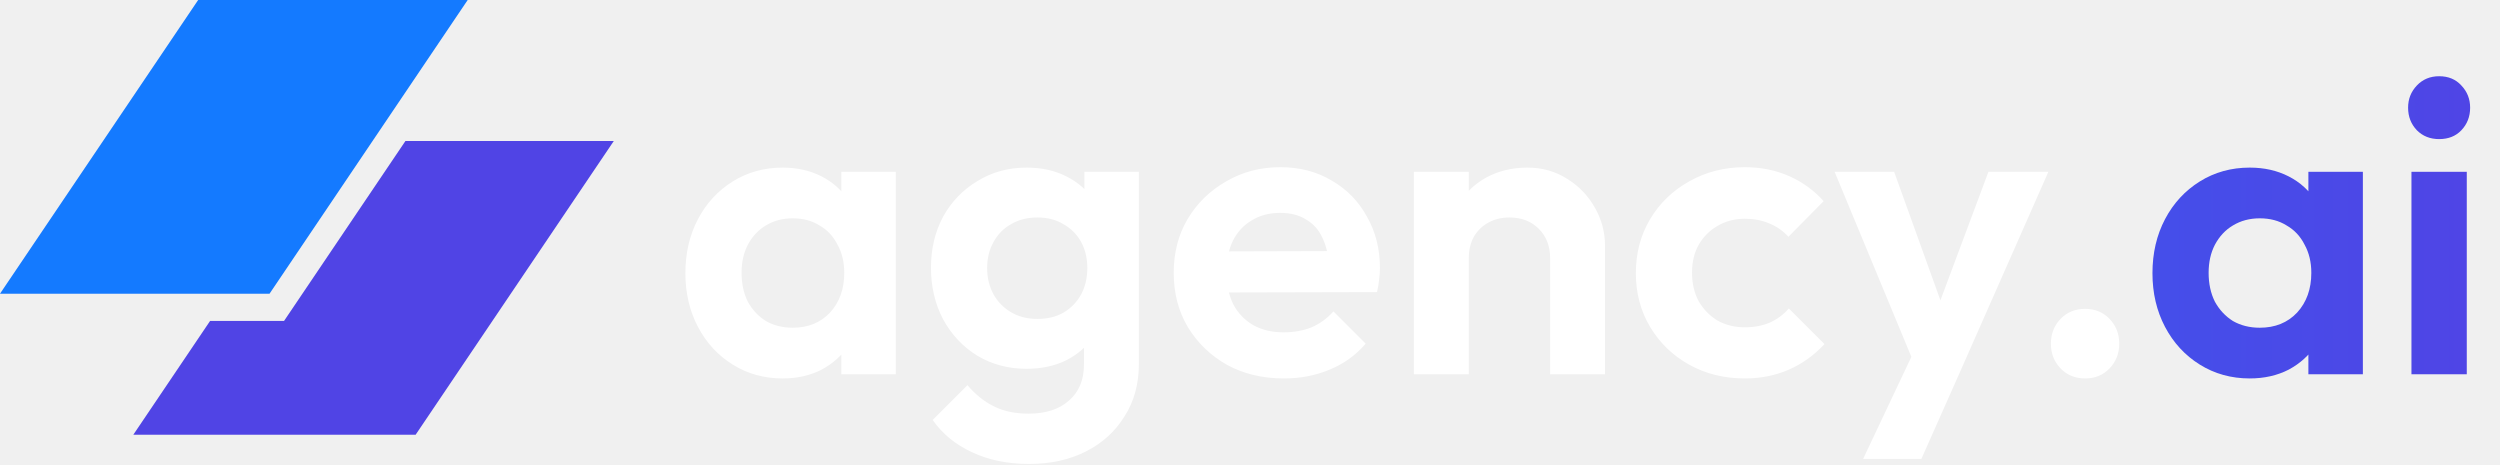
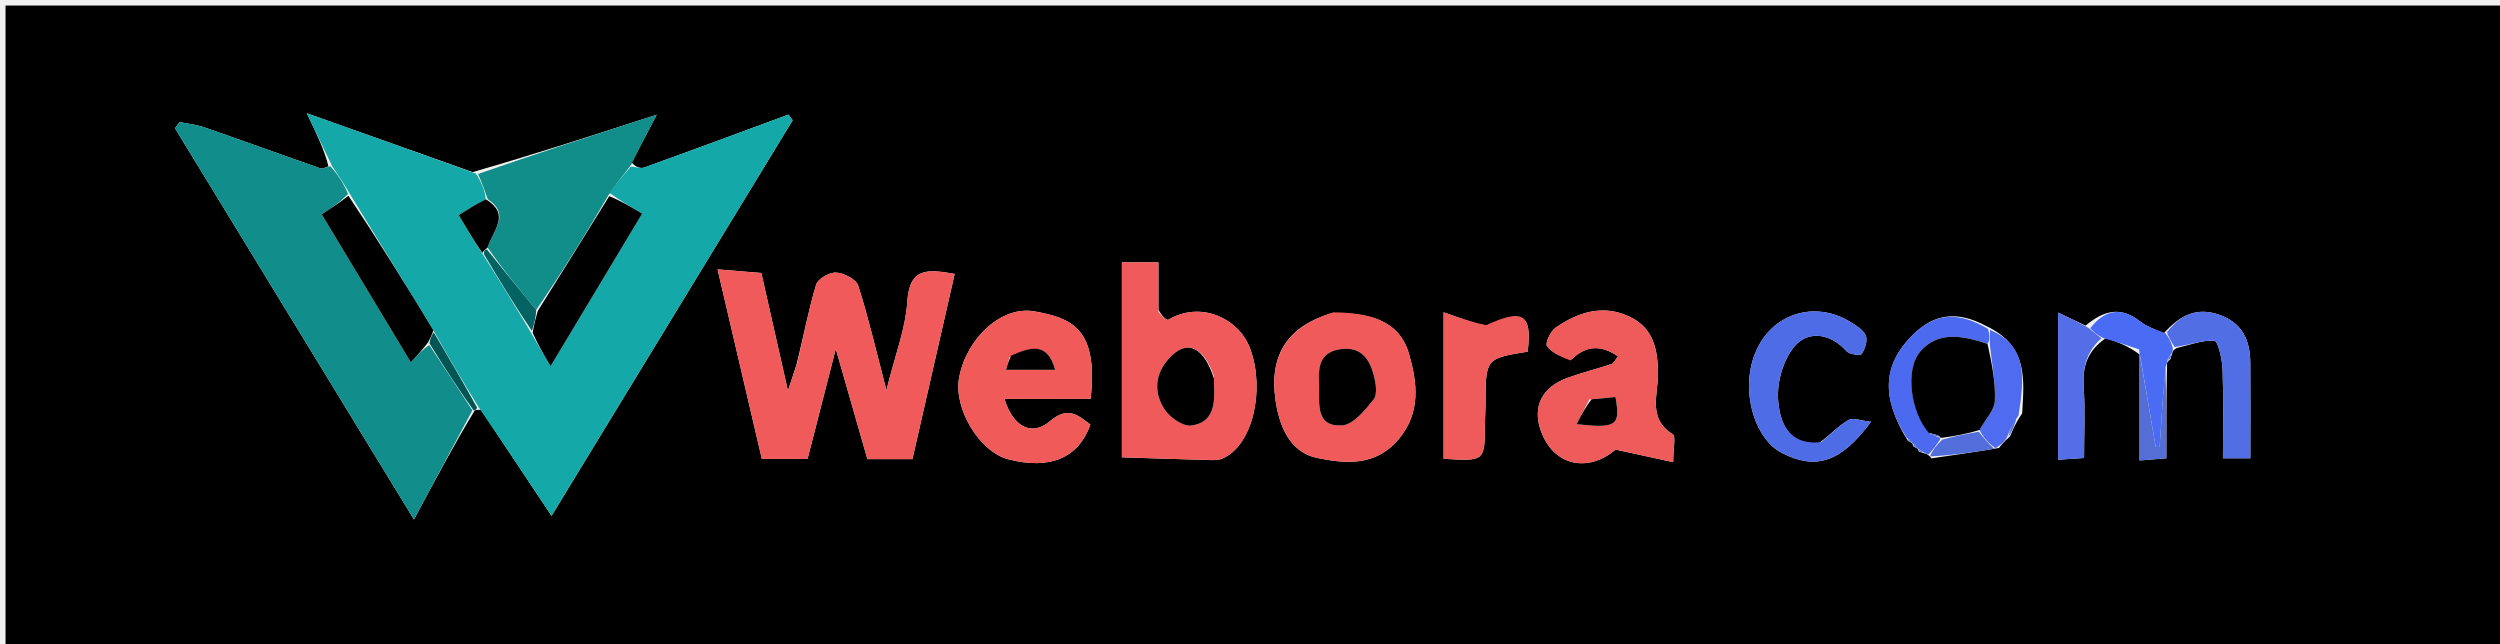
- <svg xmlns="http://www.w3.org/2000/svg" width="167" height="31" viewBox="0 0 167 31" fill="none">
-   <path d="M52.28 25.28C51.048 25.28 49.937 24.972 48.948 24.356C47.959 23.74 47.184 22.9 46.624 21.836C46.064 20.772 45.784 19.577 45.784 18.252C45.784 16.908 46.064 15.704 46.624 14.64C47.184 13.576 47.959 12.736 48.948 12.12C49.937 11.504 51.048 11.196 52.28 11.196C53.251 11.196 54.119 11.392 54.884 11.784C55.649 12.176 56.256 12.727 56.704 13.436C57.171 14.127 57.423 14.911 57.46 15.788V20.66C57.423 21.556 57.171 22.349 56.704 23.04C56.256 23.731 55.649 24.281 54.884 24.692C54.119 25.084 53.251 25.28 52.28 25.28ZM52.952 21.892C53.979 21.892 54.809 21.556 55.444 20.884C56.079 20.193 56.396 19.307 56.396 18.224C56.396 17.515 56.247 16.889 55.948 16.348C55.668 15.788 55.267 15.359 54.744 15.06C54.24 14.743 53.643 14.584 52.952 14.584C52.28 14.584 51.683 14.743 51.16 15.06C50.656 15.359 50.255 15.788 49.956 16.348C49.676 16.889 49.536 17.515 49.536 18.224C49.536 18.952 49.676 19.596 49.956 20.156C50.255 20.697 50.656 21.127 51.16 21.444C51.683 21.743 52.28 21.892 52.952 21.892ZM56.2 25V21.36L56.788 18.056L56.2 14.808V11.476H59.84V25H56.2ZM68.741 30.992C67.304 30.992 66.034 30.731 64.933 30.208C63.832 29.704 62.954 28.985 62.301 28.052L64.625 25.728C65.148 26.344 65.726 26.811 66.361 27.128C67.014 27.464 67.798 27.632 68.713 27.632C69.852 27.632 70.748 27.343 71.401 26.764C72.073 26.185 72.409 25.383 72.409 24.356V20.968L73.025 18L72.437 15.032V11.476H76.077V24.3C76.077 25.644 75.76 26.811 75.125 27.8C74.509 28.808 73.65 29.592 72.549 30.152C71.448 30.712 70.178 30.992 68.741 30.992ZM68.573 24.636C67.36 24.636 66.268 24.347 65.297 23.768C64.326 23.171 63.561 22.359 63.001 21.332C62.46 20.305 62.189 19.157 62.189 17.888C62.189 16.619 62.46 15.48 63.001 14.472C63.561 13.464 64.326 12.671 65.297 12.092C66.268 11.495 67.36 11.196 68.573 11.196C69.581 11.196 70.468 11.392 71.233 11.784C72.017 12.176 72.633 12.717 73.081 13.408C73.529 14.08 73.772 14.873 73.809 15.788V20.044C73.772 20.94 73.52 21.743 73.053 22.452C72.605 23.143 71.989 23.684 71.205 24.076C70.44 24.449 69.562 24.636 68.573 24.636ZM69.301 21.304C69.973 21.304 70.552 21.164 71.037 20.884C71.541 20.585 71.933 20.184 72.213 19.68C72.493 19.157 72.633 18.569 72.633 17.916C72.633 17.244 72.493 16.656 72.213 16.152C71.933 15.648 71.541 15.256 71.037 14.976C70.552 14.677 69.973 14.528 69.301 14.528C68.629 14.528 68.041 14.677 67.537 14.976C67.033 15.256 66.641 15.657 66.361 16.18C66.081 16.684 65.941 17.263 65.941 17.916C65.941 18.551 66.081 19.129 66.361 19.652C66.641 20.156 67.033 20.557 67.537 20.856C68.041 21.155 68.629 21.304 69.301 21.304ZM85.768 25.28C84.349 25.28 83.089 24.981 81.988 24.384C80.886 23.768 80.009 22.928 79.356 21.864C78.721 20.8 78.404 19.587 78.404 18.224C78.404 16.88 78.712 15.685 79.328 14.64C79.962 13.576 80.821 12.736 81.904 12.12C82.986 11.485 84.19 11.168 85.516 11.168C86.822 11.168 87.97 11.467 88.96 12.064C89.968 12.643 90.752 13.445 91.312 14.472C91.89 15.48 92.18 16.628 92.18 17.916C92.18 18.159 92.161 18.411 92.124 18.672C92.105 18.915 92.058 19.195 91.984 19.512L80.616 19.54V16.796L90.276 16.768L88.792 17.916C88.754 17.113 88.605 16.441 88.344 15.9C88.101 15.359 87.737 14.948 87.252 14.668C86.785 14.369 86.206 14.22 85.516 14.22C84.788 14.22 84.153 14.388 83.612 14.724C83.07 15.041 82.65 15.499 82.352 16.096C82.072 16.675 81.932 17.365 81.932 18.168C81.932 18.989 82.081 19.708 82.38 20.324C82.697 20.921 83.145 21.388 83.724 21.724C84.302 22.041 84.974 22.2 85.74 22.2C86.43 22.2 87.056 22.088 87.616 21.864C88.176 21.621 88.661 21.267 89.072 20.8L91.228 22.956C90.574 23.721 89.772 24.3 88.82 24.692C87.886 25.084 86.869 25.28 85.768 25.28ZM103.548 25V17.244C103.548 16.441 103.296 15.788 102.792 15.284C102.288 14.78 101.635 14.528 100.832 14.528C100.31 14.528 99.843 14.64 99.432 14.864C99.022 15.088 98.695 15.405 98.452 15.816C98.228 16.227 98.116 16.703 98.116 17.244L96.688 16.516C96.688 15.452 96.912 14.528 97.36 13.744C97.827 12.941 98.462 12.316 99.264 11.868C100.086 11.42 101.01 11.196 102.036 11.196C103.026 11.196 103.912 11.448 104.696 11.952C105.48 12.437 106.096 13.081 106.544 13.884C106.992 14.668 107.216 15.517 107.216 16.432V25H103.548ZM94.448 25V11.476H98.116V25H94.448ZM116.555 25.28C115.174 25.28 113.932 24.972 112.831 24.356C111.73 23.74 110.862 22.9 110.227 21.836C109.592 20.772 109.275 19.577 109.275 18.252C109.275 16.908 109.592 15.704 110.227 14.64C110.862 13.576 111.73 12.736 112.831 12.12C113.951 11.485 115.192 11.168 116.555 11.168C117.619 11.168 118.599 11.364 119.495 11.756C120.391 12.148 121.166 12.708 121.819 13.436L119.467 15.816C119.112 15.424 118.683 15.125 118.179 14.92C117.694 14.715 117.152 14.612 116.555 14.612C115.883 14.612 115.276 14.771 114.735 15.088C114.212 15.387 113.792 15.807 113.475 16.348C113.176 16.871 113.027 17.496 113.027 18.224C113.027 18.933 113.176 19.568 113.475 20.128C113.792 20.669 114.212 21.099 114.735 21.416C115.276 21.715 115.883 21.864 116.555 21.864C117.171 21.864 117.722 21.761 118.207 21.556C118.711 21.332 119.14 21.015 119.495 20.604L121.875 22.984C121.184 23.731 120.391 24.3 119.495 24.692C118.599 25.084 117.619 25.28 116.555 25.28ZM128.208 25.112L122.552 11.476H126.528L130.28 21.892H128.936L132.828 11.476H136.832L130.812 25.112H128.208ZM124.456 30.656L128.572 21.948L130.812 25.112L128.348 30.656H124.456ZM139.296 25.28C138.624 25.28 138.074 25.056 137.644 24.608C137.215 24.16 137 23.609 137 22.956C137 22.303 137.215 21.752 137.644 21.304C138.074 20.856 138.624 20.632 139.296 20.632C139.95 20.632 140.491 20.856 140.92 21.304C141.35 21.752 141.564 22.303 141.564 22.956C141.564 23.609 141.35 24.16 140.92 24.608C140.491 25.056 139.95 25.28 139.296 25.28Z" fill="white" />
-   <path d="M150.28 25.28C149.048 25.28 147.937 24.972 146.948 24.356C145.959 23.74 145.184 22.9 144.624 21.836C144.064 20.772 143.784 19.577 143.784 18.252C143.784 16.908 144.064 15.704 144.624 14.64C145.184 13.576 145.959 12.736 146.948 12.12C147.937 11.504 149.048 11.196 150.28 11.196C151.251 11.196 152.119 11.392 152.884 11.784C153.649 12.176 154.256 12.727 154.704 13.436C155.171 14.127 155.423 14.911 155.46 15.788V20.66C155.423 21.556 155.171 22.349 154.704 23.04C154.256 23.731 153.649 24.281 152.884 24.692C152.119 25.084 151.251 25.28 150.28 25.28ZM150.952 21.892C151.979 21.892 152.809 21.556 153.444 20.884C154.079 20.193 154.396 19.307 154.396 18.224C154.396 17.515 154.247 16.889 153.948 16.348C153.668 15.788 153.267 15.359 152.744 15.06C152.24 14.743 151.643 14.584 150.952 14.584C150.28 14.584 149.683 14.743 149.16 15.06C148.656 15.359 148.255 15.788 147.956 16.348C147.676 16.889 147.536 17.515 147.536 18.224C147.536 18.952 147.676 19.596 147.956 20.156C148.255 20.697 148.656 21.127 149.16 21.444C149.683 21.743 150.28 21.892 150.952 21.892ZM154.2 25V21.36L154.788 18.056L154.2 14.808V11.476H157.84V25H154.2ZM161.085 25V11.476H164.781V25H161.085ZM162.933 9.292C162.336 9.292 161.841 9.096 161.449 8.704C161.057 8.293 160.861 7.789 160.861 7.192C160.861 6.613 161.057 6.119 161.449 5.708C161.841 5.297 162.336 5.092 162.933 5.092C163.549 5.092 164.044 5.297 164.417 5.708C164.809 6.119 165.005 6.613 165.005 7.192C165.005 7.789 164.809 8.293 164.417 8.704C164.044 9.096 163.549 9.292 162.933 9.292Z" fill="url(#paint0_linear_8793_4607)" />
-   <path d="M13.237 0H31.242L18.005 19.62H0L13.237 0Z" fill="#147AFF" />
-   <path d="M14.033 21.44L8.906 29.039H27.765L41.002 9.419H27.083L18.973 21.44H14.033Z" fill="#5044E5" />
-   <defs>
-     <linearGradient id="paint0_linear_8793_4607" x1="45" y1="14.5" x2="167" y2="14.5" gradientUnits="userSpaceOnUse">
-       <stop stop-color="#147AFF" />
-       <stop offset="1" stop-color="#5044E5" />
-     </linearGradient>
-   </defs>
+ <svg xmlns="http://www.w3.org/2000/svg" version="1.1" id="Layer_1" x="0px" y="0px" width="100%" viewBox="0 0 451 116" enable-background="new 0 0 451 116" xml:space="preserve">
+   <path fill="#000000" opacity="1" stroke="none" d=" M330,117   C220,117 110.5,117 1,117   C1,78.333 1,39.667 1,1   C151.333,1 301.667,1 452,1   C452,39.667 452,78.333 452,117   C411.5,117 371,117 330,117  M346.15,81.474   C346.442,81.559 346.735,81.644 347.472,81.902   C347.472,81.902 347.941,81.986 348.416,82.688   C352.305,82.128 356.194,81.568 360.619,80.811   C361.078,80.219 361.537,79.627 362.608,78.743   C363.112,77.511 363.616,76.278 364.802,74.556   C365.127,68.571 365.957,62.396 358.313,58.813   C353.139,56.033 348.967,56.538 345.06,60.416   C339.659,65.779 339.316,71.653 344.154,79.48   C344.439,79.65 344.724,79.82 345,80   C345,80 345.01,79.99 345.126,80.502   C345.417,80.674 345.709,80.845 346.005,80.995   C346.005,80.995 345.983,81.002 346.15,81.474  M391.514,64.887   C391.607,64.559 391.699,64.23 391.941,63.517   C391.941,63.517 392.011,63.109 392.708,62.785   C394.974,62.262 397.274,61.31 399.485,61.484   C400.126,61.535 400.881,64.798 400.948,66.613   C401.143,71.905 401.017,77.209 401.017,82.666   C402.811,82.666 404.179,82.666 405.963,82.666   C405.963,76.727 405.992,71.093 405.954,65.459   C405.927,61.364 404.513,58.192 400.264,56.753   C396.239,55.389 393.314,56.842 390.301,60.173   C388.882,59.456 387.303,58.942 386.074,57.982   C382.65,55.309 379.708,55.852 376.231,58.743   C374.745,58.036 373.259,57.329 371.272,56.384   C371.272,65.763 371.272,74.155 371.272,82.939   C372.925,82.827 374.283,82.735 375.966,82.62   C375.966,78.085 376.177,73.946 375.902,69.839   C375.666,66.318 376.418,63.385 379.896,61.001   C381.89,61.675 383.883,62.348 385.979,63.953   C385.979,70.195 385.979,76.438 385.979,83.072   C387.973,82.91 389.338,82.8 390.812,82.68   C390.812,76.838 390.812,71.4 390.944,65.54   C390.944,65.54 391.006,65.103 391.514,64.887  M85.653,74.031   C85.653,74.031 86.066,73.874 86.788,73.954   C90.941,80.2 95.095,86.447 99.495,93.065   C114.241,68.874 128.62,45.284 143,21.693   C142.746,21.352 142.492,21.012 142.238,20.672   C133.573,23.866 124.915,27.082 116.226,30.212   C115.537,30.46 114.633,30.111 113.96,29.314   C115.283,26.785 116.605,24.256 118.469,20.69   C106.929,24.425 96.471,27.809 85.259,31.048   C75.515,27.589 65.771,24.131 55.342,20.43   C57.173,24.248 58.546,27.109 59.25,30.009   C58.776,30.146 58.22,30.519 57.84,30.386   C50.82,27.935 43.832,25.393 36.808,22.954   C35.398,22.464 33.869,22.322 32.394,22.02   C32.118,22.393 31.842,22.766 31.566,23.139   C45.734,46.335 59.901,69.531 74.677,93.724   C78.48,86.616 81.845,80.325 85.653,74.031  M143.669,65.87   C143.292,67.014 142.915,68.157 142.144,70.497   C140.373,62.654 138.85,55.913 137.344,49.244   C134.494,49.011 131.928,48.801 129.447,48.597   C132.133,60.089 134.781,71.42 137.439,82.796   C140.296,82.796 142.916,82.796 145.684,82.796   C147.285,76.556 148.849,70.457 150.775,62.948   C152.92,70.423 154.715,76.678 156.48,82.828   C159.403,82.828 161.873,82.828 164.601,82.828   C167.139,71.703 169.655,60.678 172.226,49.41   C167.44,48.592 164.076,48.135 163.678,54.401   C163.365,59.318 161.454,64.135 159.91,70.386   C157.999,63.083 156.652,57.227 154.818,51.529   C154.448,50.38 152.262,49.256 150.851,49.172   C149.643,49.101 147.548,50.296 147.228,51.349   C145.863,55.857 145.009,60.52 143.669,65.87  M208.982,55.869   C208.982,53.08 208.982,50.292 208.982,47.321   C206.451,47.321 204.408,47.321 202.387,47.321   C202.387,59.357 202.387,71.075 202.387,82.499   C207.668,82.668 212.571,82.84 217.475,82.967   C218.467,82.993 219.567,83.106 220.441,82.748   C225.972,80.482 228.248,70.437 225.565,62.984   C223.585,57.48 216.665,54.174 210.77,57.675   C210.474,57.85 209.595,57.043 208.982,55.869  M187.63,71.956   C190.704,71.956 193.777,71.956 196.752,71.956   C198.179,59.128 193.22,57.38 186.647,56.177   C180.691,55.087 174.328,61.023 173.017,68.172   C171.998,73.723 176.709,81.511 181.899,82.856   C189.416,84.803 194.521,82.635 196.712,76.607   C194.429,74.839 192.639,73.247 189.417,75.98   C186.071,78.817 182.732,76.948 181.21,71.972   C183.119,71.972 184.91,71.972 187.63,71.956  M283.579,64.777   C286.183,62.234 288.869,62.23 291.889,64.28   C291.366,64.932 291.131,65.532 290.739,65.663   C288.123,66.538 285.436,67.211 282.842,68.143   C278.182,69.819 276.434,73.316 277.942,77.636   C280.218,84.157 286.561,85.291 291.443,81.106   C295.312,81.948 298.389,82.619 301.845,83.372   C301.845,80.852 302.354,78.71 301.764,78.345   C297.188,75.515 299.133,71.115 299.107,67.434   C299.075,62.93 298.235,59.14 293.931,57.113   C289.145,54.86 284.655,56.319 280.607,59.136   C279.695,59.77 278.71,61.949 279.075,62.443   C279.998,63.691 281.67,64.384 283.579,64.777  M240.179,56.514   C232.355,58.875 228.944,63.953 230.089,72.107   C230.752,76.826 232.673,81.595 237.602,82.611   C242.574,83.636 248.064,84.224 252.253,79.308   C256.38,74.463 255.673,69.065 254.211,63.926   C252.398,57.556 246.728,56.419 240.179,56.514  M267.946,58.978   C265.536,58.133 263.127,57.287 260.429,56.34   C260.429,66.066 260.429,74.436 260.429,82.766   C267.862,83.227 267.857,83.227 267.884,76.475   C267.888,75.312 267.989,74.15 267.99,72.987   C267.998,64.672 267.993,64.672 275.594,63.438   C276.405,56.701 274.794,55.572 267.946,58.978  M328.175,79.917   C322.446,80.433 321.035,75.875 320.77,72.092   C320.54,68.808 321.794,64.544 323.985,62.203   C326.392,59.631 330.335,60.182 333.136,63.384   C333.637,63.956 335.653,64.172 335.858,63.849   C336.448,62.917 336.968,61.408 336.587,60.531   C336.125,59.469 334.794,58.685 333.695,58.016   C326.798,53.815 318.026,56.998 315.936,65.914   C314.541,71.863 316.778,79.268 321.412,81.687   C327.498,84.864 332.133,83.441 337.525,76.094   C335.809,75.913 334.333,75.287 333.473,75.766   C331.763,76.719 330.393,78.28 328.175,79.917  z" />
+   <path fill="#14A9A8" opacity="1" stroke="none" d=" M113.829,30.039   C114.633,30.111 115.537,30.46 116.226,30.212   C124.915,27.082 133.573,23.866 142.238,20.672   C142.492,21.012 142.746,21.352 143,21.693   C128.62,45.284 114.241,68.874 99.495,93.065   C95.095,86.447 90.941,80.2 86.403,73.542   C83.429,68.74 80.84,64.349 78.186,59.593   C73.085,51.162 68.048,43.095 62.945,34.698   C61.892,32.902 60.905,31.436 59.918,29.971   C58.546,27.109 57.173,24.248 55.342,20.43   C65.771,24.131 75.515,27.589 85.863,31.318   C86.978,33.043 87.489,34.497 87.635,35.95   C85.817,36.868 84.365,37.788 82.755,38.807   C84.261,41.342 85.596,43.59 87.214,46.061   C90.285,50.867 93.073,55.45 95.993,60.355   C97.149,62.393 98.173,64.109 99.33,66.047   C105.046,56.524 110.45,47.522 115.842,38.541   C113.657,37.236 111.852,36.159 109.963,34.806   C111.195,33.033 112.512,31.536 113.829,30.039  z" />
+   <path fill="#118D8B" opacity="1" stroke="none" d=" M59.584,29.99   C60.905,31.436 61.892,32.902 62.787,34.991   C61.227,36.579 59.757,37.543 58.044,38.667   C63.414,47.587 68.638,56.264 74.105,65.346   C75.457,63.9 76.34,62.954 77.451,62.243   C80.189,66.33 82.699,70.182 85.21,74.035   C81.845,80.325 78.48,86.616 74.677,93.724   C59.901,69.531 45.734,46.335 31.566,23.139   C31.842,22.766 32.118,22.393 32.394,22.02   C33.869,22.322 35.398,22.464 36.808,22.954   C43.832,25.393 50.82,27.935 57.84,30.386   C58.22,30.519 58.776,30.146 59.584,29.99  z" />
+   <path fill="#F15A5B" opacity="1" stroke="none" d=" M143.819,65.498   C145.009,60.52 145.863,55.857 147.228,51.349   C147.548,50.296 149.643,49.101 150.851,49.172   C152.262,49.256 154.448,50.38 154.818,51.529   C156.652,57.227 157.999,63.083 159.91,70.386   C161.454,64.135 163.365,59.318 163.678,54.401   C164.076,48.135 167.44,48.592 172.226,49.41   C169.655,60.678 167.139,71.703 164.601,82.828   C161.873,82.828 159.403,82.828 156.48,82.828   C154.715,76.678 152.92,70.423 150.775,62.948   C148.849,70.457 147.285,76.556 145.684,82.796   C142.916,82.796 140.296,82.796 137.439,82.796   C134.781,71.42 132.133,60.089 129.447,48.597   C131.928,48.801 134.494,49.011 137.344,49.244   C138.85,55.913 140.373,62.654 142.144,70.497   C142.915,68.157 143.292,67.014 143.819,65.498  z" />
+   <path fill="#F15A5A" opacity="1" stroke="none" d=" M208.984,56.281   C209.595,57.043 210.474,57.85 210.77,57.675   C216.665,54.174 223.585,57.48 225.565,62.984   C228.248,70.437 225.972,80.482 220.441,82.748   C219.567,83.106 218.467,82.993 217.475,82.967   C212.571,82.84 207.668,82.668 202.387,82.499   C202.387,71.075 202.387,59.357 202.387,47.321   C204.408,47.321 206.451,47.321 208.982,47.321   C208.982,50.292 208.982,53.08 208.984,56.281  M218.995,67.865   C217.241,62.819 214.446,61.32 211.52,64.037   C208.536,66.807 207.865,70.371 210.045,73.786   C210.994,75.271 213.368,76.954 214.872,76.765   C219.121,76.234 219.169,72.615 219.002,69.22   C218.993,69.055 218.999,68.889 218.995,67.865  z" />
+   <path fill="#118D8A" opacity="1" stroke="none" d=" M88.001,35.952   C87.489,34.497 86.978,33.043 86.24,31.391   C96.471,27.809 106.929,24.425 118.469,20.69   C116.605,24.256 115.283,26.785 113.894,29.677   C112.512,31.536 111.195,33.033 109.818,35.12   C105.509,42.508 101.261,49.305 96.731,55.907   C93.584,52.142 90.718,48.572 87.954,44.661   C88.928,41.525 92.194,38.713 88.001,35.952  z" />
+   <path fill="#F05A59" opacity="1" stroke="none" d=" M187.166,71.964   C184.91,71.972 183.119,71.972 181.21,71.972   C182.732,76.948 186.071,78.817 189.417,75.98   C192.639,73.247 194.429,74.839 196.712,76.607   C194.521,82.635 189.416,84.803 181.899,82.856   C176.709,81.511 171.998,73.723 173.017,68.172   C174.328,61.023 180.691,55.087 186.647,56.177   C193.22,57.38 198.179,59.128 196.752,71.956   C193.777,71.956 190.704,71.956 187.166,71.964  M182.119,64.441   C181.905,65.216 181.69,65.991 181.489,66.718   C184.356,66.718 187.117,66.718 190.35,66.718   C188.919,61.517 185.8,62.692 182.119,64.441  z" />
+   <path fill="#EF5A5A" opacity="1" stroke="none" d=" M283.311,65.038   C281.67,64.384 279.998,63.691 279.075,62.443   C278.71,61.949 279.695,59.77 280.607,59.136   C284.655,56.319 289.145,54.86 293.931,57.113   C298.235,59.14 299.075,62.93 299.107,67.434   C299.133,71.115 297.188,75.515 301.764,78.345   C302.354,78.71 301.845,80.852 301.845,83.372   C298.389,82.619 295.312,81.948 291.443,81.106   C286.561,85.291 280.218,84.157 277.942,77.636   C276.434,73.316 278.182,69.819 282.842,68.143   C285.436,67.211 288.123,66.538 290.739,65.663   C291.131,65.532 291.366,64.932 291.889,64.28   C288.869,62.23 286.183,62.234 283.311,65.038  M286.714,72.066   C286.001,73.449 285.288,74.832 284.417,76.521   C291.684,77.335 292.346,76.745 291.43,71.629   C290.119,71.751 288.832,71.871 286.714,72.066  z" />
+   <path fill="#F15A5A" opacity="1" stroke="none" d=" M240.547,56.344   C246.728,56.419 252.398,57.556 254.211,63.926   C255.673,69.065 256.38,74.463 252.253,79.308   C248.064,84.224 242.574,83.636 237.602,82.611   C232.673,81.595 230.752,76.826 230.089,72.107   C228.944,63.953 232.355,58.875 240.547,56.344  M237.959,69.557   C238.04,72.757 237.216,76.996 242.079,76.747   C244.096,76.644 246.25,74 247.79,72.07   C248.507,71.17 248.204,69.144 247.845,67.763   C247.071,64.783 245.556,62.469 241.831,62.993   C238.387,63.477 237.751,65.77 237.959,69.557  z" />
+   <path fill="#EE5B5A" opacity="1" stroke="none" d=" M268.128,58.655   C274.794,55.572 276.405,56.701 275.594,63.438   C267.993,64.672 267.998,64.672 267.99,72.987   C267.989,74.15 267.888,75.312 267.884,76.475   C267.857,83.227 267.862,83.227 260.429,82.766   C260.429,74.436 260.429,66.066 260.429,56.34   C263.127,57.287 265.536,58.133 268.128,58.655  z" />
+   <path fill="#4F6CE7" opacity="1" stroke="none" d=" M328.529,79.753   C330.393,78.28 331.763,76.719 333.473,75.766   C334.333,75.287 335.809,75.913 337.525,76.094   C332.133,83.441 327.498,84.864 321.412,81.687   C316.778,79.268 314.541,71.863 315.936,65.914   C318.026,56.998 326.798,53.815 333.695,58.016   C334.794,58.685 336.125,59.469 336.587,60.531   C336.968,61.408 336.448,62.917 335.858,63.849   C335.653,64.172 333.637,63.956 333.136,63.384   C330.335,60.182 326.392,59.631 323.985,62.203   C321.794,64.544 320.54,68.808 320.77,72.092   C321.035,75.875 322.446,80.433 328.529,79.753  z" />
+   <path fill="#526EE5" opacity="1" stroke="none" d=" M390.894,59.962   C393.314,56.842 396.239,55.389 400.264,56.753   C404.513,58.192 405.927,61.364 405.954,65.459   C405.992,71.093 405.963,76.727 405.963,82.666   C404.179,82.666 402.811,82.666 401.017,82.666   C401.017,77.209 401.143,71.905 400.948,66.613   C400.881,64.798 400.126,61.535 399.485,61.484   C397.274,61.31 394.974,62.262 392.327,62.606   C391.596,61.605 391.245,60.784 390.894,59.962  z" />
+   <path fill="#536EE7" opacity="1" stroke="none" d=" M379.097,61.032   C376.418,63.385 375.666,66.318 375.902,69.839   C376.177,73.946 375.966,78.085 375.966,82.62   C374.283,82.735 372.925,82.827 371.272,82.939   C371.272,74.155 371.272,65.763 371.272,56.384   C373.259,57.329 374.745,58.036 376.713,59.123   C377.829,60.013 378.463,60.523 379.097,61.032  z" />
+   <path fill="#4C6AF0" opacity="1" stroke="none" d=" M347.941,81.986   C347.941,81.986 347.472,81.902 347.1,81.661   C346.509,81.228 346.261,81.089 345.983,81.002   C345.983,81.002 346.005,80.995 345.867,80.808   C345.523,80.372 345.284,80.161 345.01,79.99   C345.01,79.99 345,80 344.865,79.798   C344.517,79.349 344.266,79.15 343.976,79   C339.316,71.653 339.659,65.779 345.06,60.416   C348.967,56.538 353.139,56.033 358.654,59.352   C358.985,60.626 358.974,61.363 358.555,62.038   C353.998,60.524 349.639,59.713 346.436,63.387   C343.558,66.689 344.733,74.432 348.218,78.3   C348.984,78.629 349.517,78.798 350.03,78.982   C350.009,78.997 350.037,78.954 349.991,79.284   C349.277,80.405 348.609,81.195 347.941,81.986  z" />
+   <path fill="#4A6CF5" opacity="1" stroke="none" d=" M379.496,61.016   C378.463,60.523 377.829,60.013 377.074,59.212   C379.708,55.852 382.65,55.309 386.074,57.982   C387.303,58.942 388.882,59.456 390.598,60.067   C391.245,60.784 391.596,61.605 391.979,62.768   C392.011,63.109 391.941,63.517 391.69,63.879   C391.22,64.491 391.076,64.778 391.006,65.103   C391.006,65.103 390.944,65.54 390.707,66.128   C390.179,71.361 389.889,76.006 389.598,80.651   C389.362,80.638 389.125,80.625 388.889,80.612   C387.885,74.749 386.881,68.886 385.877,63.022   C383.883,62.348 381.89,61.675 379.496,61.016  z" />
+   <path fill="#4F6BF0" opacity="1" stroke="none" d=" M358.964,62.099   C358.974,61.363 358.985,60.626 358.998,59.522   C365.957,62.396 365.127,68.571 364.145,74.939   C362.99,76.56 362.493,77.797 361.996,79.034   C361.537,79.627 361.078,80.219 359.999,80.851   C358.573,79.889 357.767,78.887 357.111,77.565   C358.181,75.607 359.802,73.998 359.872,72.323   C360.014,68.934 359.316,65.509 358.964,62.099  z" />
+   <path fill="#546ED6" opacity="1" stroke="none" d=" M385.928,63.488   C386.881,68.886 387.885,74.749 388.889,80.612   C389.125,80.625 389.362,80.638 389.598,80.651   C389.889,76.006 390.179,71.361 390.641,66.338   C390.812,71.4 390.812,76.838 390.812,82.68   C389.338,82.8 387.973,82.91 385.979,83.072   C385.979,76.438 385.979,70.195 385.928,63.488  z" />
+   <path fill="#025555" opacity="1" stroke="none" d=" M85.431,74.033   C82.699,70.182 80.189,66.33 77.478,61.953   C77.602,60.938 77.927,60.448 78.251,59.958   C80.84,64.349 83.429,68.74 86.042,73.502   C86.066,73.874 85.653,74.031 85.431,74.033  z" />
+   <path fill="#526EDB" opacity="1" stroke="none" d=" M356.96,77.884   C357.767,78.887 358.573,79.889 359.732,80.95   C356.194,81.568 352.305,82.128 348.179,82.337   C348.609,81.195 349.277,80.405 350.393,79.297   C352.88,78.614 354.92,78.249 356.96,77.884  z" />
+   <path fill="#526EDB" opacity="1" stroke="none" d=" M362.302,78.889   C362.493,77.797 362.99,76.56 363.804,75.184   C363.616,76.278 363.112,77.511 362.302,78.889  z" />
+   <path fill="#546ED6" opacity="1" stroke="none" d=" M391.26,64.995   C391.076,64.778 391.22,64.491 391.615,64.072   C391.699,64.23 391.607,64.559 391.26,64.995  z" />
+   <path fill="#526EDB" opacity="1" stroke="none" d=" M344.065,79.24   C344.266,79.15 344.517,79.349 344.87,79.793   C344.724,79.82 344.439,79.65 344.065,79.24  z" />
+   <path fill="#526EDB" opacity="1" stroke="none" d=" M345.068,80.246   C345.284,80.161 345.523,80.372 345.864,80.819   C345.709,80.845 345.417,80.674 345.068,80.246  z" />
+   <path fill="#526EDB" opacity="1" stroke="none" d=" M346.067,81.238   C346.261,81.089 346.509,81.228 346.878,81.574   C346.735,81.644 346.442,81.559 346.067,81.238  z" />
+   <path fill="#000000" opacity="1" stroke="none" d=" M97.013,56.102   C101.261,49.305 105.509,42.508 109.902,35.397   C111.852,36.159 113.657,37.236 115.842,38.541   C110.45,47.522 105.046,56.524 99.33,66.047   C98.173,64.109 97.149,62.393 96.094,60.025   C96.38,58.283 96.696,57.193 97.013,56.102  z" />
+   <path fill="#000000" opacity="1" stroke="none" d=" M78.186,59.593   C77.927,60.448 77.602,60.938 77.251,61.718   C76.34,62.954 75.457,63.9 74.105,65.346   C68.638,56.264 63.414,47.587 58.044,38.667   C59.757,37.543 61.227,36.579 62.854,35.322   C68.048,43.095 73.085,51.162 78.186,59.593  z" />
+   <path fill="#036262" opacity="1" stroke="none" d=" M96.731,55.907   C96.696,57.193 96.38,58.283 95.962,59.704   C93.073,55.45 90.285,50.867 87.298,45.856   C87.281,45.163 87.532,45.021 87.852,45.002   C90.718,48.572 93.584,52.142 96.731,55.907  z" />
+   <path fill="#000000" opacity="1" stroke="none" d=" M87.954,44.661   C87.532,45.021 87.281,45.163 87.016,45.633   C85.596,43.59 84.261,41.342 82.755,38.807   C84.365,37.788 85.817,36.868 87.635,35.95   C92.194,38.713 88.928,41.525 87.954,44.661  z" />
+   <path fill="#000000" opacity="1" stroke="none" d=" M218.996,68.294   C218.999,68.889 218.993,69.055 219.002,69.22   C219.169,72.615 219.121,76.234 214.872,76.765   C213.368,76.954 210.994,75.271 210.045,73.786   C207.865,70.371 208.536,66.807 211.52,64.037   C214.446,61.32 217.241,62.819 218.996,68.294  z" />
+   <path fill="#000000" opacity="1" stroke="none" d=" M182.401,64.151   C185.8,62.692 188.919,61.517 190.35,66.718   C187.117,66.718 184.356,66.718 181.489,66.718   C181.69,65.991 181.905,65.216 182.401,64.151  z" />
+   <path fill="#000000" opacity="1" stroke="none" d=" M287.13,72.029   C288.832,71.871 290.119,71.751 291.43,71.629   C292.346,76.745 291.684,77.335 284.417,76.521   C285.288,74.832 286.001,73.449 287.13,72.029  z" />
+   <path fill="#000000" opacity="1" stroke="none" d=" M237.955,69.121   C237.751,65.77 238.387,63.477 241.831,62.993   C245.556,62.469 247.071,64.783 247.845,67.763   C248.204,69.144 248.507,71.17 247.79,72.07   C246.25,74 244.096,76.644 242.079,76.747   C237.216,76.996 238.04,72.757 237.955,69.121  z" />
+   <path fill="#000000" opacity="1" stroke="none" d=" M357.111,77.565   C354.92,78.249 352.88,78.614 350.439,78.966   C350.037,78.954 350.009,78.997 349.882,78.709   C349.165,78.327 348.575,78.233 347.986,78.139   C344.733,74.432 343.558,66.689 346.436,63.387   C349.639,59.713 353.998,60.524 358.555,62.038   C359.316,65.509 360.014,68.934 359.872,72.323   C359.802,73.998 358.181,75.607 357.111,77.565  z" />
+   <path fill="#526EDB" opacity="1" stroke="none" d=" M348.218,78.3   C348.575,78.233 349.165,78.327 349.903,78.694   C349.517,78.798 348.984,78.629 348.218,78.3  z" />
</svg>
